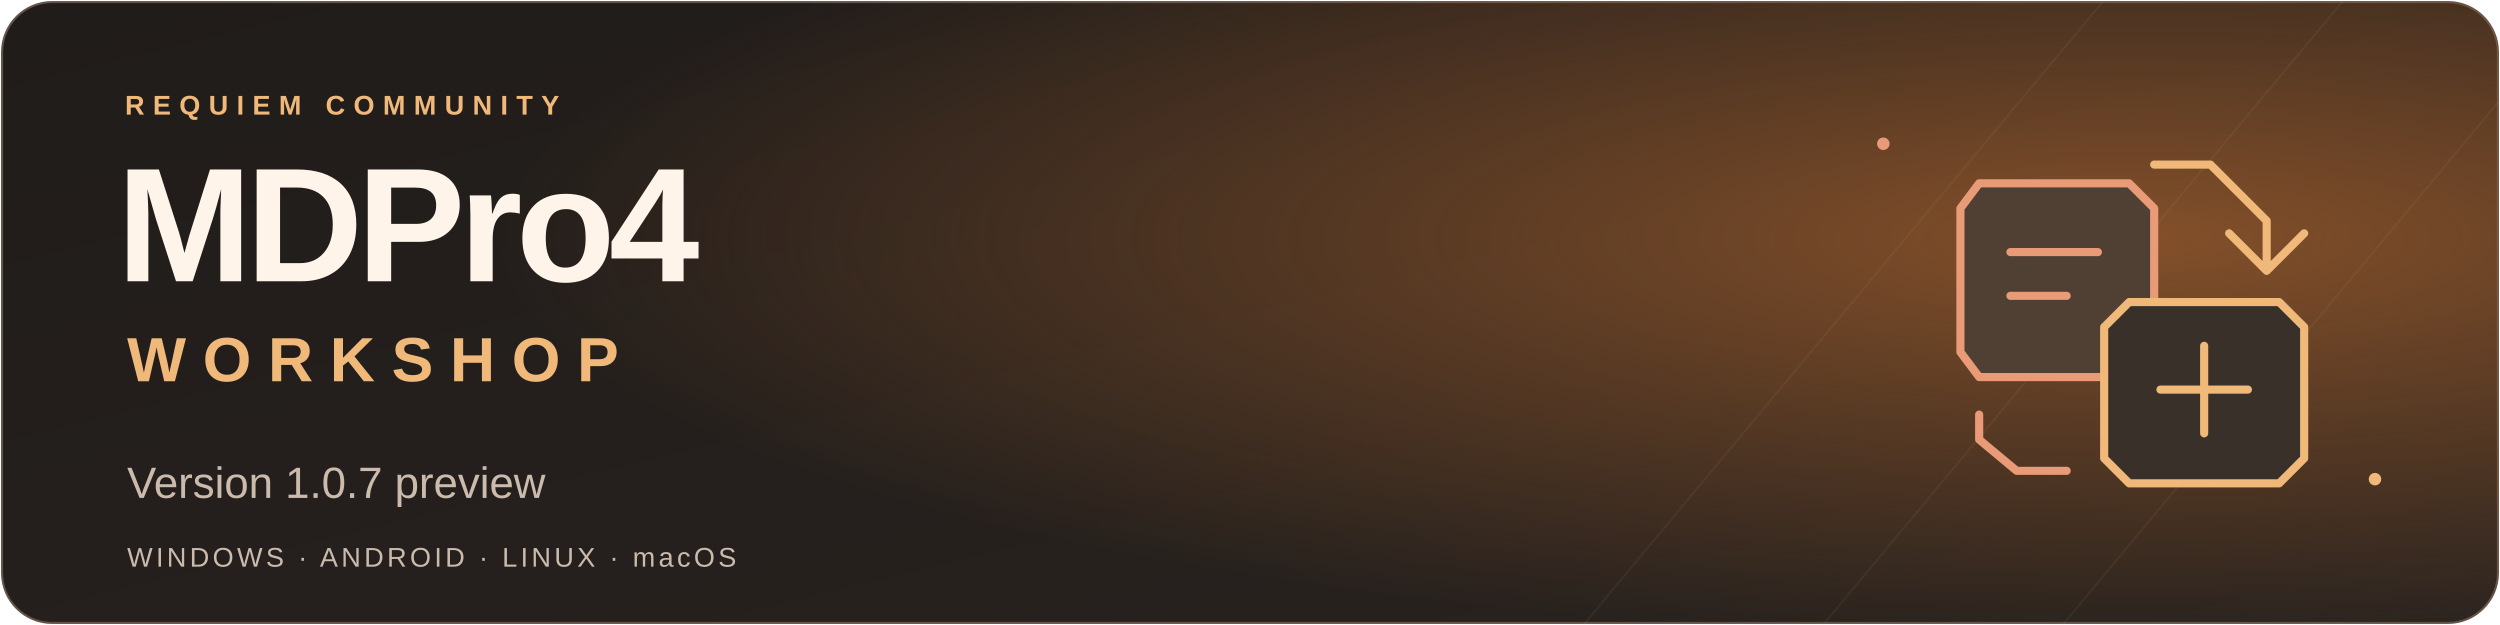
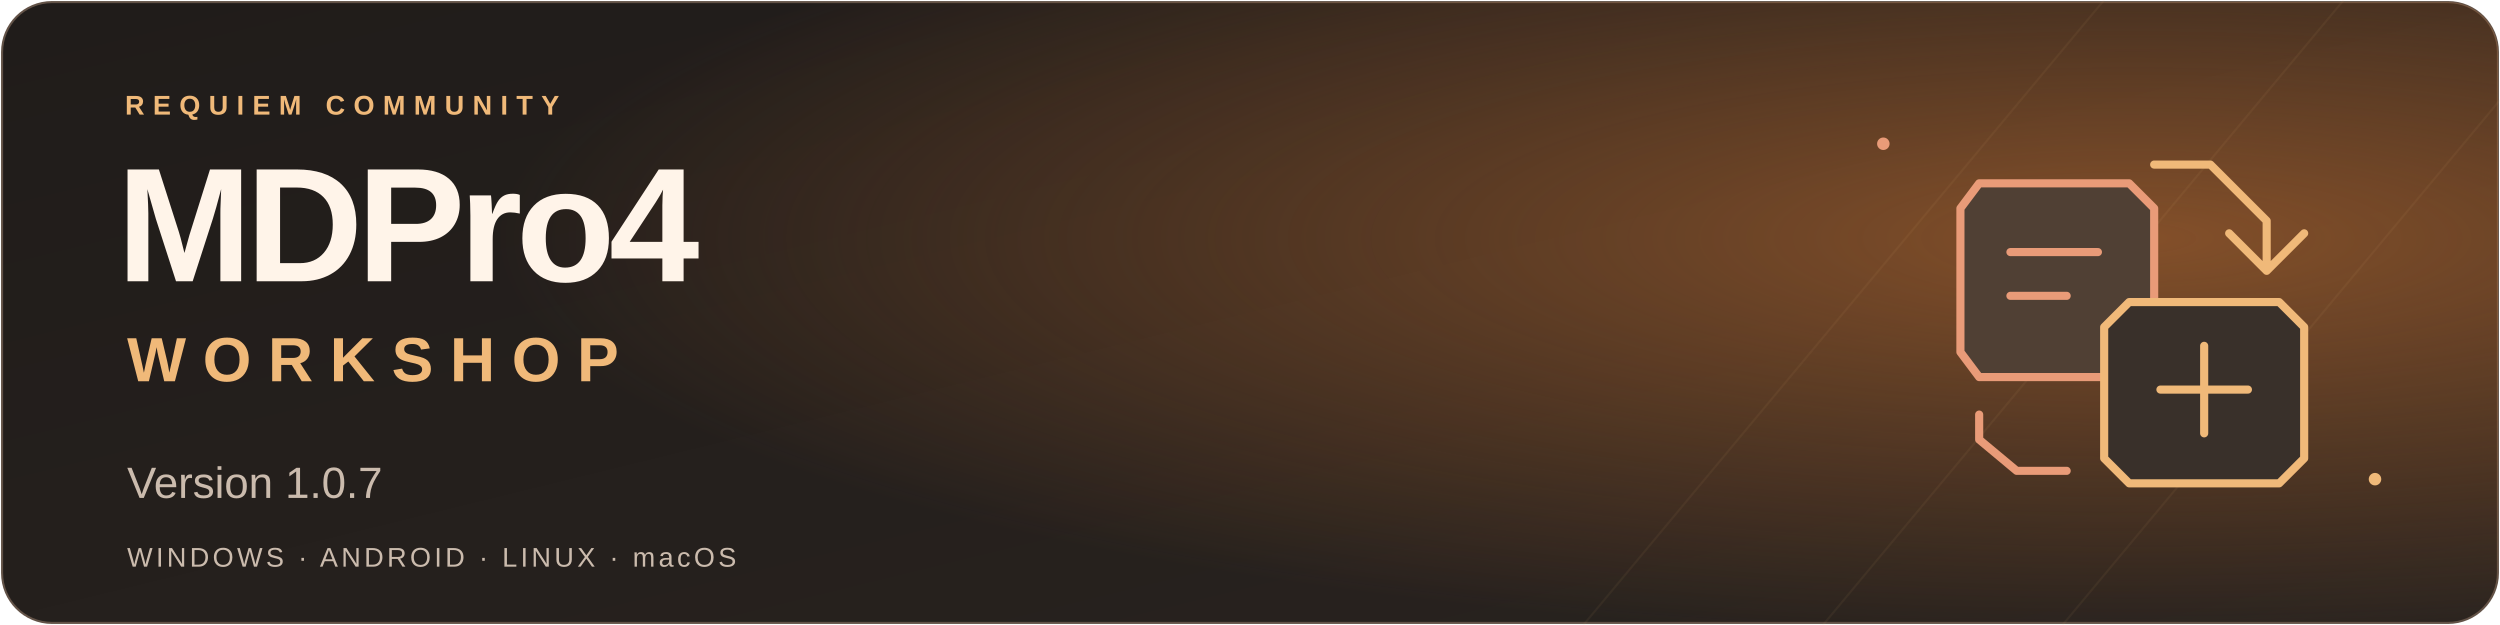
<svg xmlns="http://www.w3.org/2000/svg" width="1200" height="300" viewBox="0 0 1200 300" role="img" aria-labelledby="title description">
  <defs>
    <linearGradient id="background" x1="0" y1="0" x2="1" y2="1">
      <stop stop-color="#201c1a" />
      <stop offset="1" stop-color="#29231f" />
    </linearGradient>
    <radialGradient id="glow" cx="85%" cy="38%" r="65%">
      <stop stop-color="#ac642f" stop-opacity=".7" />
      <stop offset="1" stop-color="#ac642f" stop-opacity="0" />
    </radialGradient>
    <linearGradient id="rule">
      <stop stop-color="#f0b979" />
      <stop offset="1" stop-color="#f0b979" stop-opacity="0" />
    </linearGradient>
  </defs>
  <rect x="1" y="1" width="1198" height="298" rx="24" fill="url(#background)" stroke="#625247" />
  <rect x="1" y="1" width="1198" height="298" rx="24" fill="url(#glow)" />
  <path d="M760 300 1010 0M875 300 1125 0M990 300 1240 0" stroke="#f0b979" stroke-opacity=".06" fill="none" />
  <g font-family="Segoe UI, Arial, sans-serif">
    <text x="60" y="55" fill="#f0b979" font-size="13" font-weight="600" letter-spacing="4">REQUIEM COMMUNITY</text>
    <text x="56" y="135" fill="#fff4e9" font-size="78" font-weight="700" letter-spacing="-3">MDPro4</text>
    <text x="61" y="183" fill="#f0b979" font-size="30" font-weight="600" letter-spacing="8">WORKSHOP</text>
    <path d="M62 204H630" stroke="url(#rule)" />
-     <text x="61" y="239" fill="#cbbbad" font-size="21">Version 1.0.7 preview</text>
+     <text x="61" y="239" fill="#cbbbad" font-size="21">Version 1.0.7</text>
    <text x="61" y="272" fill="#cbbbad" font-size="13" letter-spacing="1.6">WINDOWS  ·  ANDROID  ·  LINUX  ·  macOS</text>
  </g>
  <g transform="translate(929 52) scale(3)" stroke-width="1.3" stroke-linecap="round" stroke-linejoin="round">
    <path d="M7 12H31L35 16V39L31 43H7L4 39V16Z" fill="#504034" stroke="#e99b78" />
    <path d="M12 23H26M12 30H21" fill="none" stroke="#e99b78" />
    <path d="M31 31H55L59 35V56L55 60H31L27 56V35Z" fill="#39302a" stroke="#f0b979" />
    <path d="M36 45H50M43 38V52M35 9H44L53 18V25M47 20L53 26L59 20" fill="none" stroke="#f0b979" />
    <path d="M7 49V53L13 58H21" fill="none" stroke="#e99b78" />
  </g>
  <circle cx="904" cy="69" r="3" fill="#e99b78" />
  <circle cx="1140" cy="230" r="3" fill="#f0b979" />
</svg>
